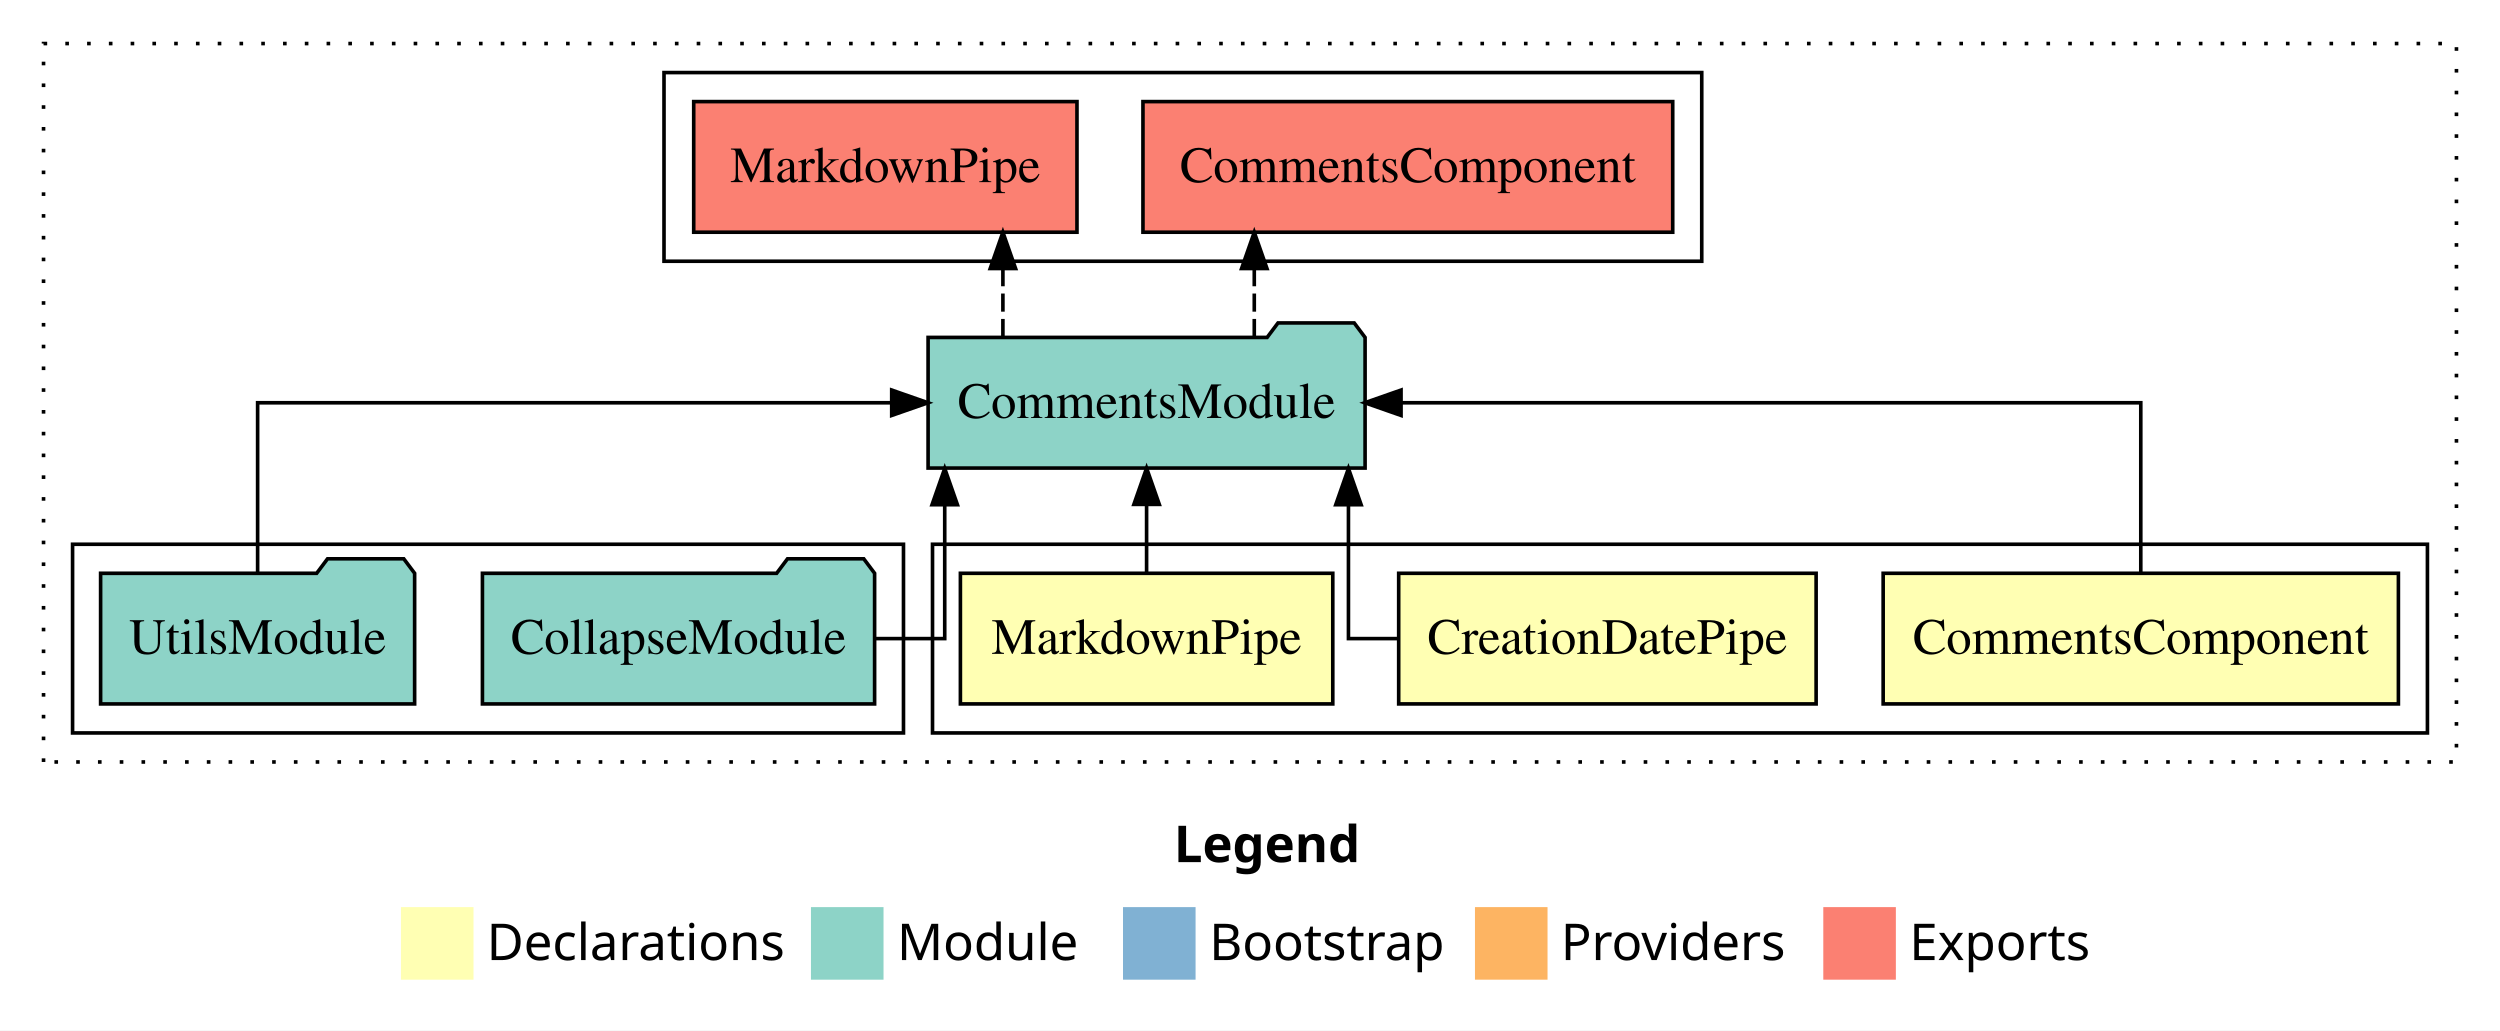
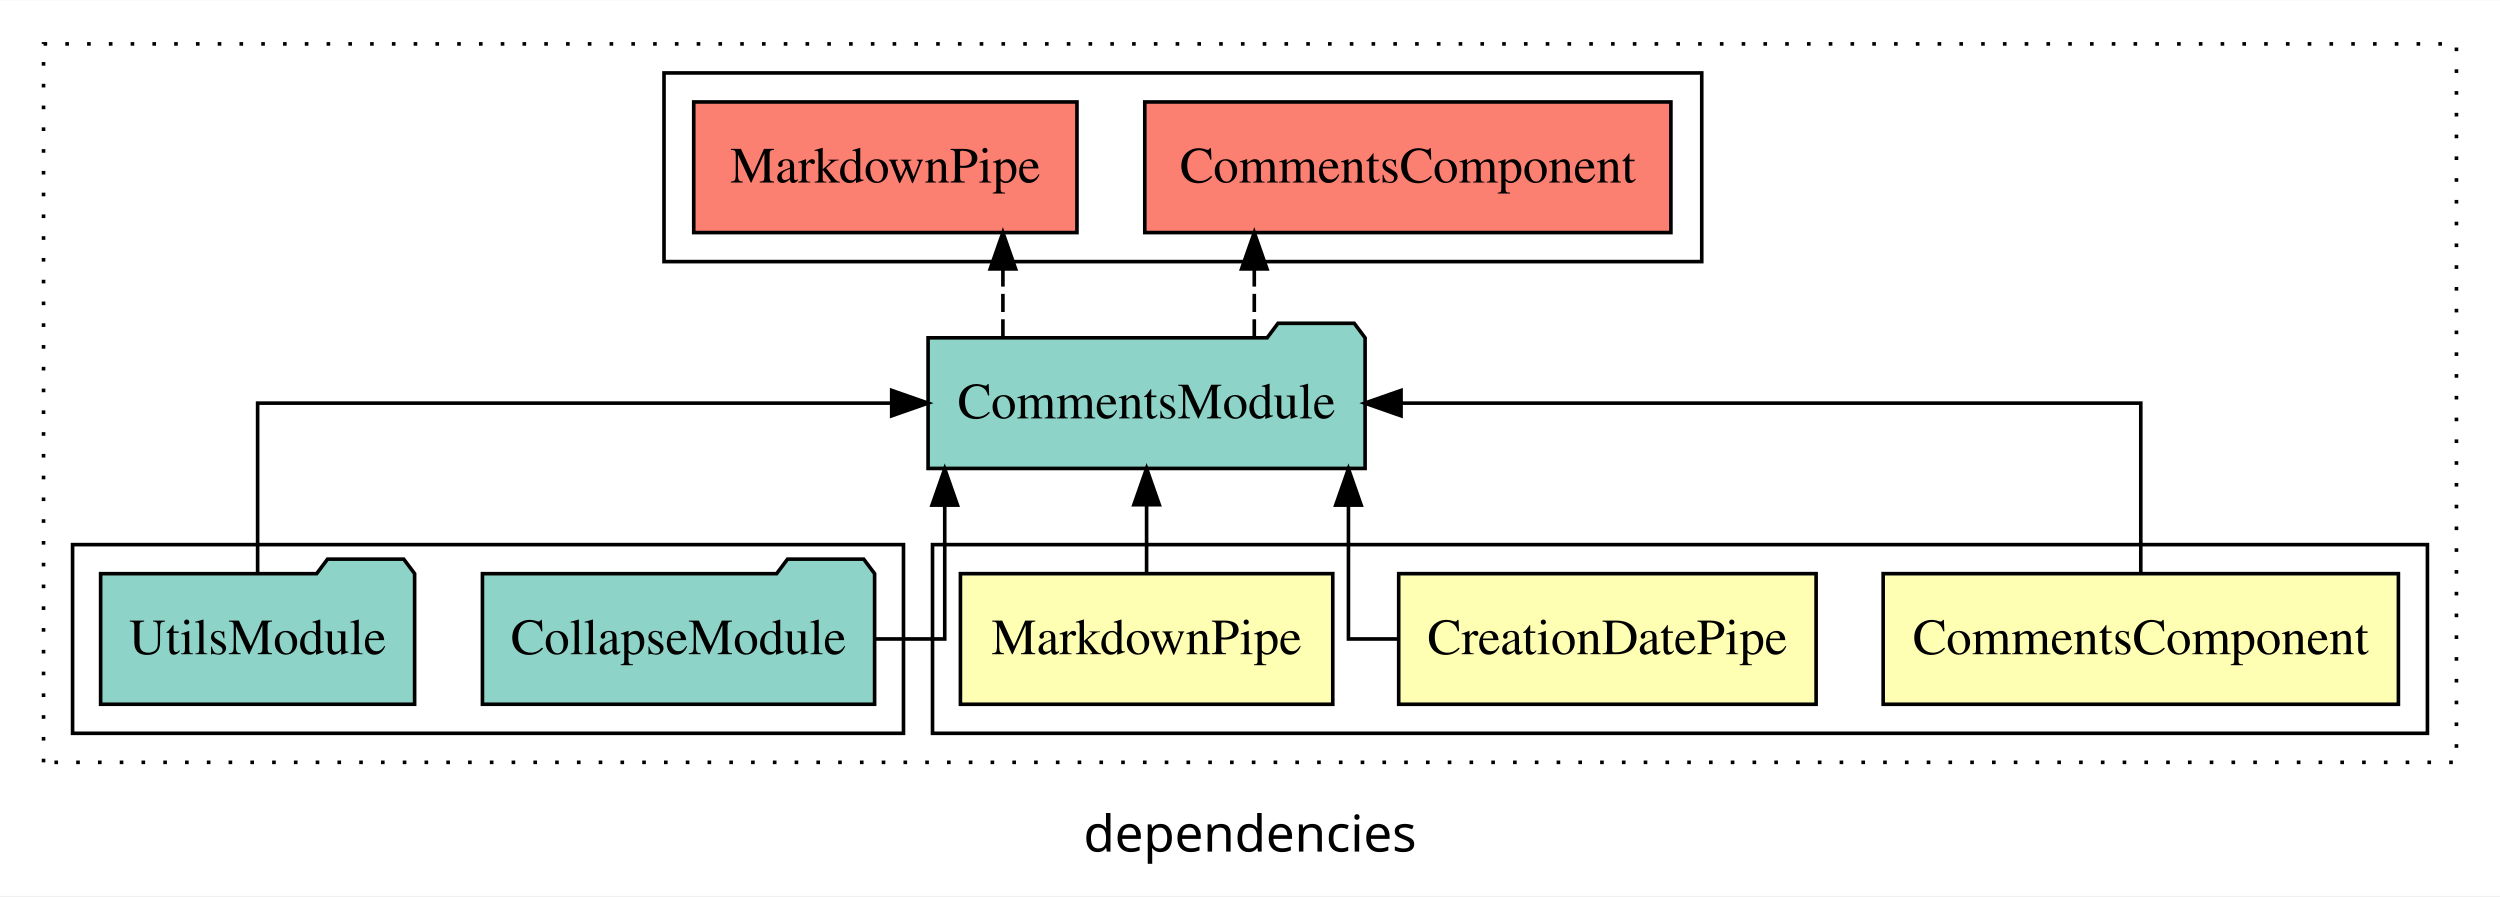
- <svg xmlns="http://www.w3.org/2000/svg" width="689pt" height="284pt" viewBox="0.00 0.00 689.00 284.00">
-   <g id="graph0" class="graph" transform="scale(1 1) rotate(0) translate(4 280)">
-     <polygon fill="#ffffff" stroke="transparent" points="-4,4 -4,-280 685,-280 685,4 -4,4" />
-     <text text-anchor="start" x="319.509" y="-42.4" font-family="sans-serif" font-weight="bold" font-size="14.00" fill="#000000">Legend</text>
-     <polygon fill="#ffffb3" stroke="transparent" points="106.5,-10 106.5,-30 126.5,-30 126.5,-10 106.5,-10" />
-     <text text-anchor="start" x="130.129" y="-15.4" font-family="sans-serif" font-size="14.00" fill="#000000">  Declarations</text>
-     <polygon fill="#8dd3c7" stroke="transparent" points="219.5,-10 219.5,-30 239.5,-30 239.5,-10 219.5,-10" />
-     <text text-anchor="start" x="243.225" y="-15.4" font-family="sans-serif" font-size="14.00" fill="#000000">  Module</text>
-     <polygon fill="#80b1d3" stroke="transparent" points="305.5,-10 305.5,-30 325.5,-30 325.5,-10 305.5,-10" />
-     <text text-anchor="start" x="329.281" y="-15.4" font-family="sans-serif" font-size="14.00" fill="#000000">  Bootstrap</text>
-     <polygon fill="#fdb462" stroke="transparent" points="402.5,-10 402.5,-30 422.5,-30 422.5,-10 402.5,-10" />
-     <text text-anchor="start" x="426.173" y="-15.4" font-family="sans-serif" font-size="14.00" fill="#000000">  Providers</text>
-     <polygon fill="#fb8072" stroke="transparent" points="498.5,-10 498.5,-30 518.5,-30 518.5,-10 498.5,-10" />
-     <text text-anchor="start" x="522.226" y="-15.4" font-family="sans-serif" font-size="14.00" fill="#000000">  Exports</text>
+ <svg xmlns="http://www.w3.org/2000/svg" width="689pt" height="247pt" viewBox="0.00 0.00 689.00 246.80">
+   <g id="graph0" class="graph" transform="scale(1 1) rotate(0) translate(4 242.8)">
+     <polygon fill="white" stroke="transparent" points="-4,4 -4,-242.8 685,-242.8 685,4 -4,4" />
+     <text text-anchor="middle" x="340.5" y="-8.2" font-family="sans-serif" font-size="14.00">dependencies</text>
    <g id="clust1" class="cluster">
-       <polygon fill="none" stroke="#000000" stroke-dasharray="1,5" points="8,-70 8,-268 673,-268 673,-70 8,-70" />
+       <polygon fill="none" stroke="black" stroke-dasharray="1,5" points="8,-32.8 8,-230.8 673,-230.8 673,-32.8 8,-32.8" />
    </g>
    <g id="clust2" class="cluster">
-       <polygon fill="none" stroke="#000000" points="253,-78 253,-130 665,-130 665,-78 253,-78" />
+       <polygon fill="none" stroke="black" points="253,-40.8 253,-92.8 665,-92.8 665,-40.8 253,-40.8" />
+     </g>
+     <g id="clust7" class="cluster">
+       <polygon fill="none" stroke="black" points="179,-170.8 179,-222.8 465,-222.8 465,-170.8 179,-170.8" />
    </g>
    <g id="clust6" class="cluster">
-       <polygon fill="none" stroke="#000000" points="16,-78 16,-130 245,-130 245,-78 16,-78" />
-     </g>
-     <g id="clust7" class="cluster">
-       <polygon fill="none" stroke="#000000" points="179,-208 179,-260 465,-260 465,-208 179,-208" />
+       <polygon fill="none" stroke="black" points="16,-40.8 16,-92.8 245,-92.8 245,-40.8 16,-40.8" />
    </g>
    <g id="node1" class="node">
-       <polygon fill="#ffffb3" stroke="#000000" points="657,-122 515,-122 515,-86 657,-86 657,-122" />
-       <text text-anchor="middle" x="586" y="-99.8" font-family="Times,serif" font-size="14.00" fill="#000000">CommentsComponent</text>
+       <polygon fill="#ffffb3" stroke="black" points="657,-84.8 515,-84.8 515,-48.8 657,-48.8 657,-84.8" />
+       <text text-anchor="middle" x="586" y="-62.6" font-family="Times,serif" font-size="14.00">CommentsComponent</text>
    </g>
    <g id="node4" class="node">
-       <polygon fill="#8dd3c7" stroke="#000000" points="372.218,-187 369.218,-191 348.218,-191 345.218,-187 251.782,-187 251.782,-151 372.218,-151 372.218,-187" />
-       <text text-anchor="middle" x="312" y="-164.8" font-family="Times,serif" font-size="14.00" fill="#000000">CommentsModule</text>
+       <polygon fill="#8dd3c7" stroke="black" points="372.22,-149.8 369.22,-153.8 348.22,-153.8 345.22,-149.8 251.78,-149.8 251.78,-113.8 372.22,-113.8 372.22,-149.8" />
+       <text text-anchor="middle" x="312" y="-127.6" font-family="Times,serif" font-size="14.00">CommentsModule</text>
    </g>
    <g id="edge1" class="edge">
-       <path fill="none" stroke="#000000" d="M586,-122.106C586,-141.339 586,-169 586,-169 586,-169 382.13,-169 382.13,-169" />
-       <polygon fill="#000000" stroke="#000000" points="382.13,-165.5 372.13,-169 382.13,-172.5 382.13,-165.5" />
+       <path fill="none" stroke="black" d="M586,-84.91C586,-104.14 586,-131.8 586,-131.8 586,-131.8 382.13,-131.8 382.13,-131.8" />
+       <polygon fill="black" stroke="black" points="382.13,-128.3 372.13,-131.8 382.13,-135.3 382.13,-128.3" />
    </g>
    <g id="node2" class="node">
-       <polygon fill="#ffffb3" stroke="#000000" points="496.523,-122 381.477,-122 381.477,-86 496.523,-86 496.523,-122" />
-       <text text-anchor="middle" x="439" y="-99.8" font-family="Times,serif" font-size="14.00" fill="#000000">CreationDatePipe</text>
+       <polygon fill="#ffffb3" stroke="black" points="496.52,-84.8 381.48,-84.8 381.48,-48.8 496.52,-48.8 496.52,-84.8" />
+       <text text-anchor="middle" x="439" y="-62.6" font-family="Times,serif" font-size="14.00">CreationDatePipe</text>
    </g>
    <g id="edge2" class="edge">
-       <path fill="none" stroke="#000000" d="M381.393,-104C373.278,-104 367.633,-104 367.633,-104 367.633,-104 367.633,-140.894 367.633,-140.894" />
-       <polygon fill="#000000" stroke="#000000" points="364.133,-140.894 367.633,-150.894 371.133,-140.894 364.133,-140.894" />
+       <path fill="none" stroke="black" d="M381.39,-66.8C373.28,-66.8 367.63,-66.8 367.63,-66.8 367.63,-66.8 367.63,-103.69 367.63,-103.69" />
+       <polygon fill="black" stroke="black" points="364.13,-103.69 367.63,-113.69 371.13,-103.69 364.13,-103.69" />
    </g>
    <g id="node3" class="node">
-       <polygon fill="#ffffb3" stroke="#000000" points="363.315,-122 260.685,-122 260.685,-86 363.315,-86 363.315,-122" />
-       <text text-anchor="middle" x="312" y="-99.8" font-family="Times,serif" font-size="14.00" fill="#000000">MarkdownPipe</text>
+       <polygon fill="#ffffb3" stroke="black" points="363.31,-84.8 260.69,-84.8 260.69,-48.8 363.31,-48.8 363.31,-84.8" />
+       <text text-anchor="middle" x="312" y="-62.6" font-family="Times,serif" font-size="14.00">MarkdownPipe</text>
    </g>
    <g id="edge3" class="edge">
-       <path fill="none" stroke="#000000" d="M312,-122.106C312,-122.106 312,-140.991 312,-140.991" />
-       <polygon fill="#000000" stroke="#000000" points="308.5,-140.991 312,-150.991 315.5,-140.991 308.5,-140.991" />
+       <path fill="none" stroke="black" d="M312,-84.91C312,-84.91 312,-103.79 312,-103.79" />
+       <polygon fill="black" stroke="black" points="308.5,-103.79 312,-113.79 315.5,-103.79 308.5,-103.79" />
    </g>
    <g id="node7" class="node">
-       <polygon fill="#fb8072" stroke="#000000" points="457.001,-252 310.999,-252 310.999,-216 457.001,-216 457.001,-252" />
-       <text text-anchor="middle" x="384" y="-229.8" font-family="Times,serif" font-size="14.00" fill="#000000">CommentsComponent </text>
+       <polygon fill="#fb8072" stroke="black" points="456.5,-214.8 311.5,-214.8 311.5,-178.8 456.5,-178.8 456.5,-214.8" />
+       <text text-anchor="middle" x="384" y="-192.6" font-family="Times,serif" font-size="14.00">CommentsComponent </text>
    </g>
    <g id="edge6" class="edge">
-       <path fill="none" stroke="#000000" stroke-dasharray="5,2" d="M341.679,-187.106C341.679,-187.106 341.679,-205.991 341.679,-205.991" />
-       <polygon fill="#000000" stroke="#000000" points="338.179,-205.991 341.679,-215.991 345.179,-205.991 338.179,-205.991" />
+       <path fill="none" stroke="black" stroke-dasharray="5,2" d="M341.68,-149.91C341.68,-149.91 341.68,-168.79 341.68,-168.79" />
+       <polygon fill="black" stroke="black" points="338.18,-168.79 341.68,-178.79 345.18,-168.79 338.18,-168.79" />
    </g>
    <g id="node8" class="node">
-       <polygon fill="#fb8072" stroke="#000000" points="292.814,-252 187.186,-252 187.186,-216 292.814,-216 292.814,-252" />
-       <text text-anchor="middle" x="240" y="-229.8" font-family="Times,serif" font-size="14.00" fill="#000000">MarkdownPipe </text>
+       <polygon fill="#fb8072" stroke="black" points="292.81,-214.8 187.19,-214.8 187.19,-178.8 292.81,-178.8 292.81,-214.8" />
+       <text text-anchor="middle" x="240" y="-192.6" font-family="Times,serif" font-size="14.00">MarkdownPipe </text>
    </g>
    <g id="edge7" class="edge">
-       <path fill="none" stroke="#000000" stroke-dasharray="5,2" d="M272.399,-187.106C272.399,-187.106 272.399,-205.991 272.399,-205.991" />
-       <polygon fill="#000000" stroke="#000000" points="268.899,-205.991 272.399,-215.991 275.899,-205.991 268.899,-205.991" />
+       <path fill="none" stroke="black" stroke-dasharray="5,2" d="M272.4,-149.91C272.4,-149.91 272.4,-168.79 272.4,-168.79" />
+       <polygon fill="black" stroke="black" points="268.9,-168.79 272.4,-178.79 275.9,-168.79 268.9,-168.79" />
    </g>
    <g id="node5" class="node">
-       <polygon fill="#8dd3c7" stroke="#000000" points="237.042,-122 234.042,-126 213.042,-126 210.042,-122 128.958,-122 128.958,-86 237.042,-86 237.042,-122" />
-       <text text-anchor="middle" x="183" y="-99.8" font-family="Times,serif" font-size="14.00" fill="#000000">CollapseModule</text>
+       <polygon fill="#8dd3c7" stroke="black" points="237.04,-84.8 234.04,-88.8 213.04,-88.8 210.04,-84.8 128.96,-84.8 128.96,-48.8 237.04,-48.8 237.04,-84.8" />
+       <text text-anchor="middle" x="183" y="-62.6" font-family="Times,serif" font-size="14.00">CollapseModule</text>
    </g>
    <g id="edge4" class="edge">
-       <path fill="none" stroke="#000000" d="M237.091,-104C248.087,-104 256.367,-104 256.367,-104 256.367,-104 256.367,-140.894 256.367,-140.894" />
-       <polygon fill="#000000" stroke="#000000" points="252.867,-140.894 256.367,-150.894 259.867,-140.894 252.867,-140.894" />
+       <path fill="none" stroke="black" d="M237.09,-66.8C248.09,-66.8 256.37,-66.8 256.37,-66.8 256.37,-66.8 256.37,-103.69 256.37,-103.69" />
+       <polygon fill="black" stroke="black" points="252.87,-103.69 256.37,-113.69 259.87,-103.69 252.87,-103.69" />
    </g>
    <g id="node6" class="node">
-       <polygon fill="#8dd3c7" stroke="#000000" points="110.273,-122 107.273,-126 86.273,-126 83.273,-122 23.727,-122 23.727,-86 110.273,-86 110.273,-122" />
-       <text text-anchor="middle" x="67" y="-99.8" font-family="Times,serif" font-size="14.00" fill="#000000">UtilsModule</text>
+       <polygon fill="#8dd3c7" stroke="black" points="110.27,-84.8 107.27,-88.8 86.27,-88.8 83.27,-84.8 23.73,-84.8 23.73,-48.8 110.27,-48.8 110.27,-84.8" />
+       <text text-anchor="middle" x="67" y="-62.6" font-family="Times,serif" font-size="14.00">UtilsModule</text>
    </g>
    <g id="edge5" class="edge">
-       <path fill="none" stroke="#000000" d="M67,-122.106C67,-141.339 67,-169 67,-169 67,-169 241.752,-169 241.752,-169" />
-       <polygon fill="#000000" stroke="#000000" points="241.752,-172.5 251.752,-169 241.752,-165.5 241.752,-172.5" />
+       <path fill="none" stroke="black" d="M67,-84.91C67,-104.14 67,-131.8 67,-131.8 67,-131.8 241.75,-131.8 241.75,-131.8" />
+       <polygon fill="black" stroke="black" points="241.75,-135.3 251.75,-131.8 241.75,-128.3 241.75,-135.3" />
    </g>
  </g>
</svg>
